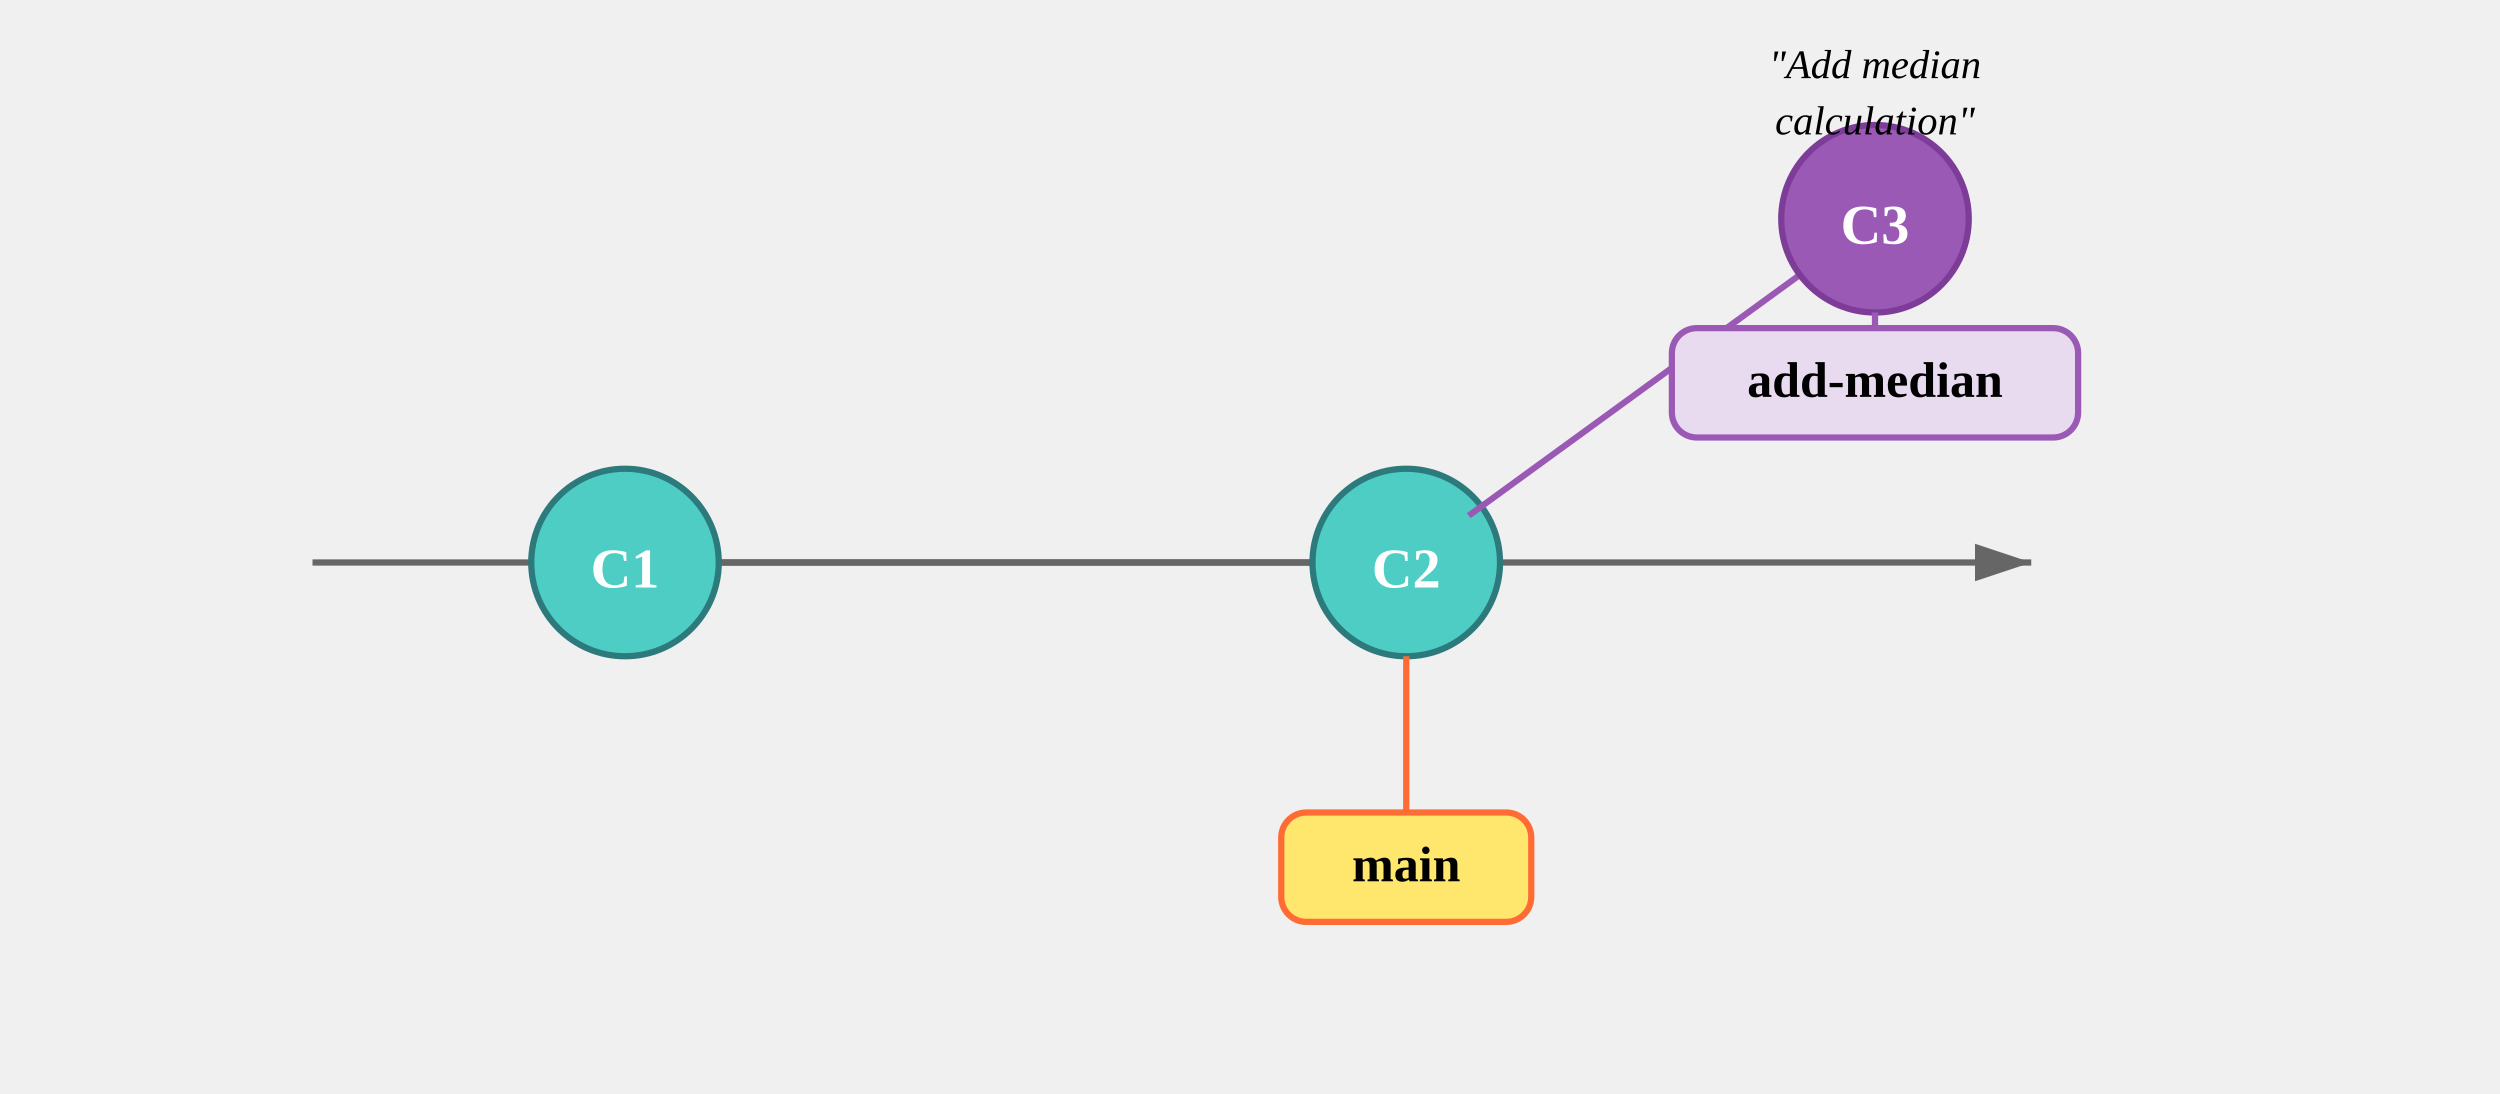
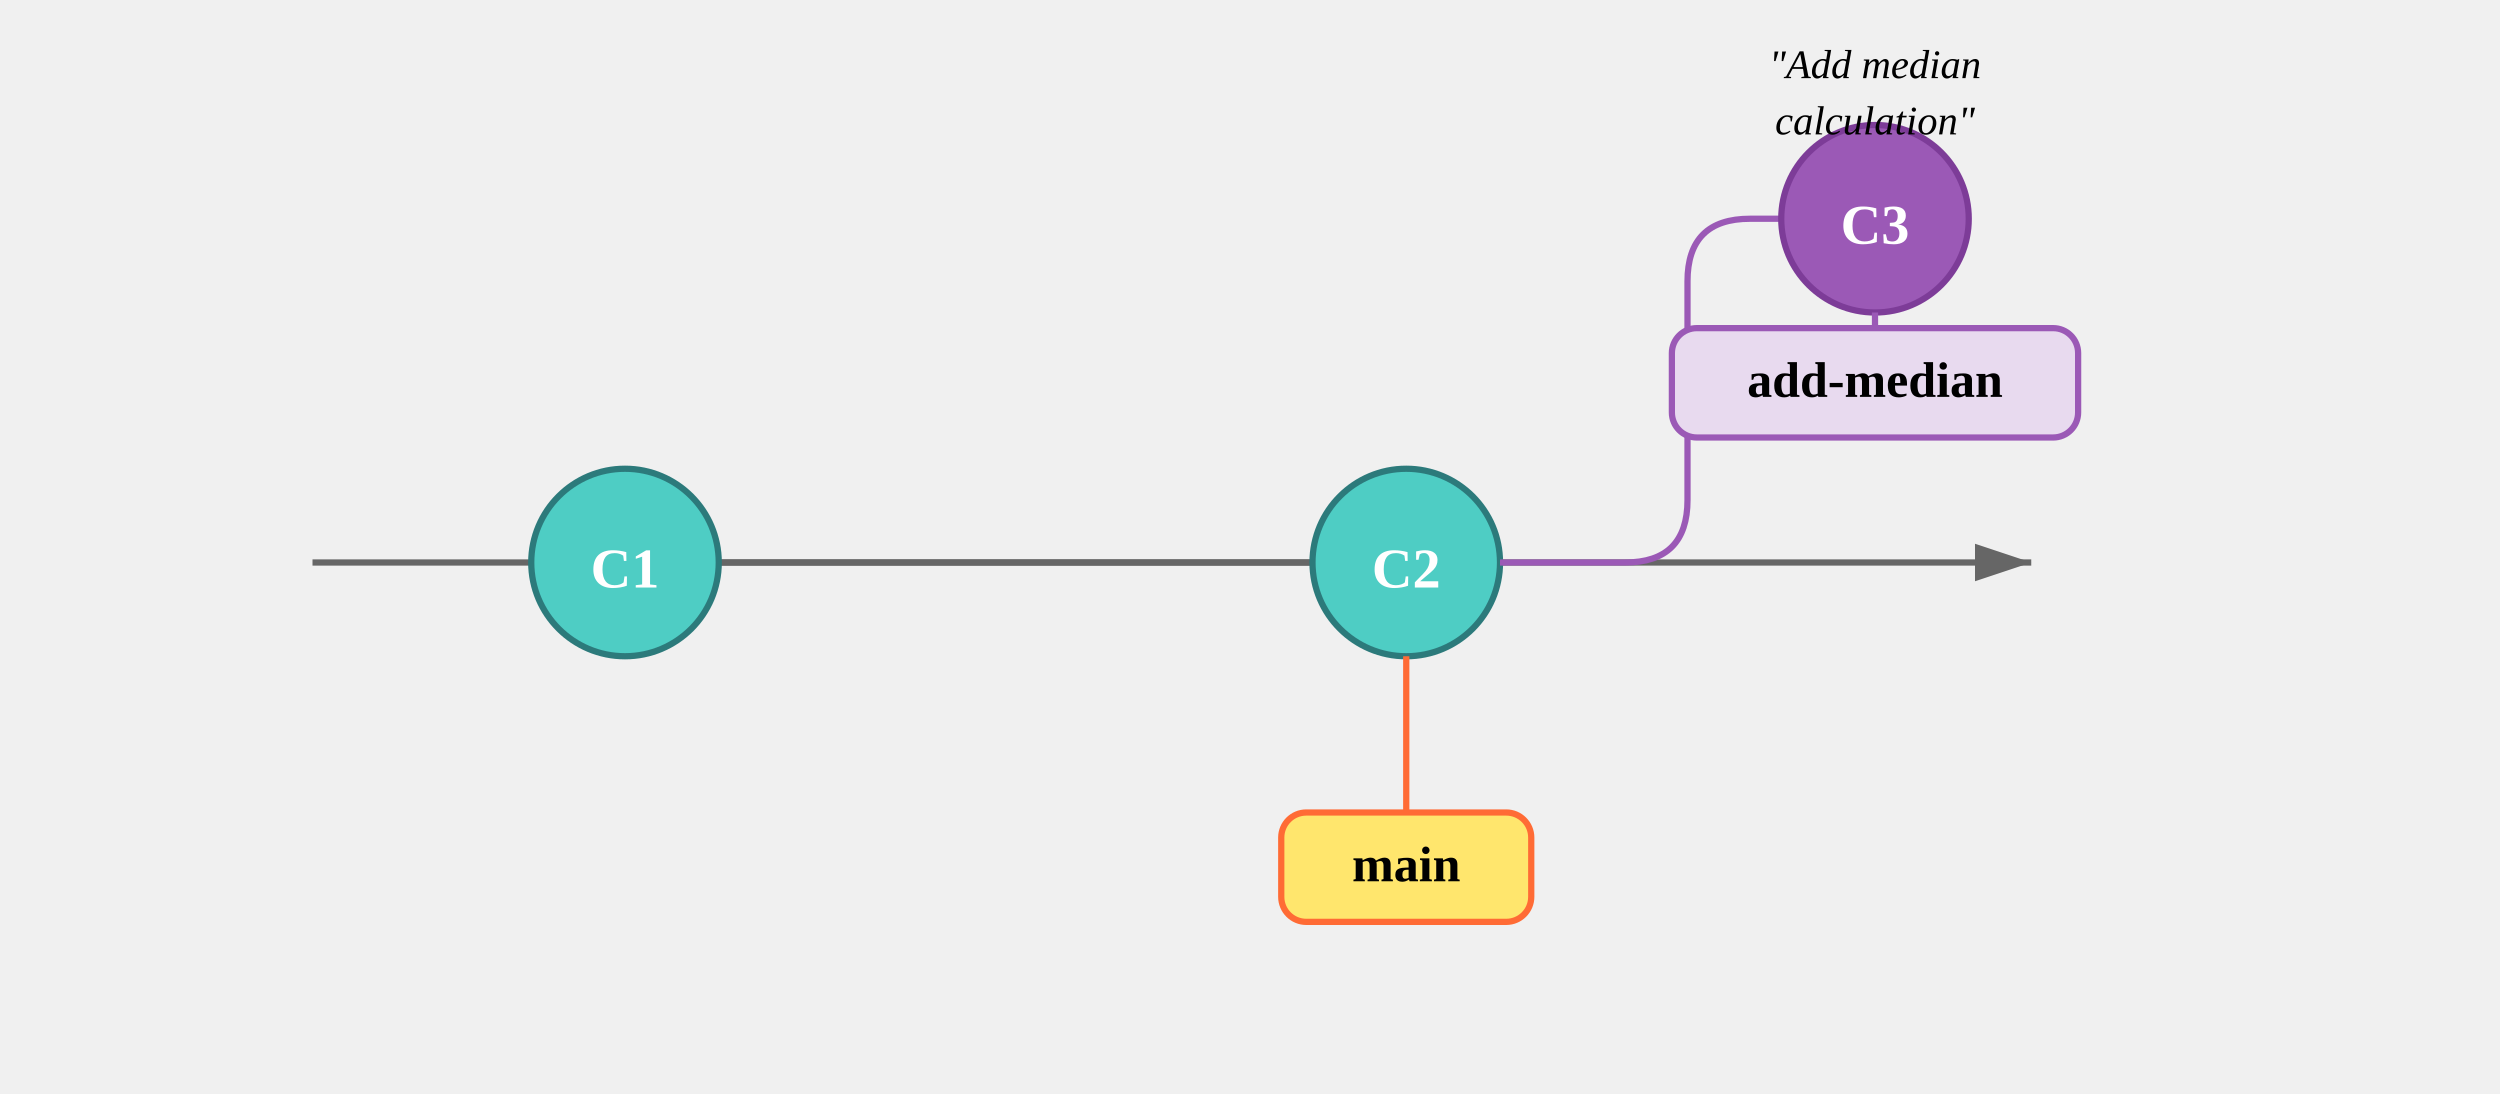
<svg xmlns="http://www.w3.org/2000/svg" width="800" height="350">
  <defs>
    <marker id="timeline-arrow3" markerWidth="10" markerHeight="10" refX="9" refY="3" orient="auto" markerUnits="strokeWidth">
      <path d="M 0 0 L 9 3 L 0 6 z" fill="#666" />
    </marker>
  </defs>
  <line x1="100" y1="180" x2="650" y2="180" stroke="#666" stroke-width="2" marker-end="url(#timeline-arrow3)" />
  <line x1="230" y1="180" x2="420" y2="180" stroke="#666" stroke-width="2" />
  <circle cx="200" cy="180" r="30" fill="#4ECDC4" stroke="#2C7A7B" stroke-width="2" />
  <text x="200" y="188" text-anchor="middle" font-size="18" font-weight="bold" fill="white">C1</text>
  <circle cx="450" cy="180" r="30" fill="#4ECDC4" stroke="#2C7A7B" stroke-width="2" />
  <text x="450" y="188" text-anchor="middle" font-size="18" font-weight="bold" fill="white">C2</text>
-   <line x1="470" y1="165" x2="580" y2="85" stroke="#9B59B6" stroke-width="2" />
+   <path d="M 480 180 L 520 180 Q 540 180 540 160 L 540 90 Q 540 70 560 70 L 570 70" stroke="#9B59B6" stroke-width="2" fill="none" />
  <circle cx="600" cy="70" r="30" fill="#9B59B6" stroke="#7D3C98" stroke-width="2" />
  <text x="600" y="78" text-anchor="middle" font-size="18" font-weight="bold" fill="white">C3</text>
  <text x="600" y="25" text-anchor="middle" font-size="13" font-style="italic">"Add median</text>
  <text x="600" y="43" text-anchor="middle" font-size="13" font-style="italic">calculation"</text>
  <rect x="410" y="260" width="80" height="35" rx="8" fill="#FFE66D" stroke="#FF6B35" stroke-width="2" />
  <text x="450" y="282" text-anchor="middle" font-size="16" font-weight="bold">main</text>
  <line x1="450" y1="260" x2="450" y2="210" stroke="#FF6B35" stroke-width="2" />
  <rect x="535" y="105" width="130" height="35" rx="8" fill="#E8DAEF" stroke="#9B59B6" stroke-width="2" />
  <text x="600" y="127" text-anchor="middle" font-size="16" font-weight="bold">add-median</text>
  <line x1="600" y1="105" x2="600" y2="100" stroke="#9B59B6" stroke-width="2" />
</svg>
